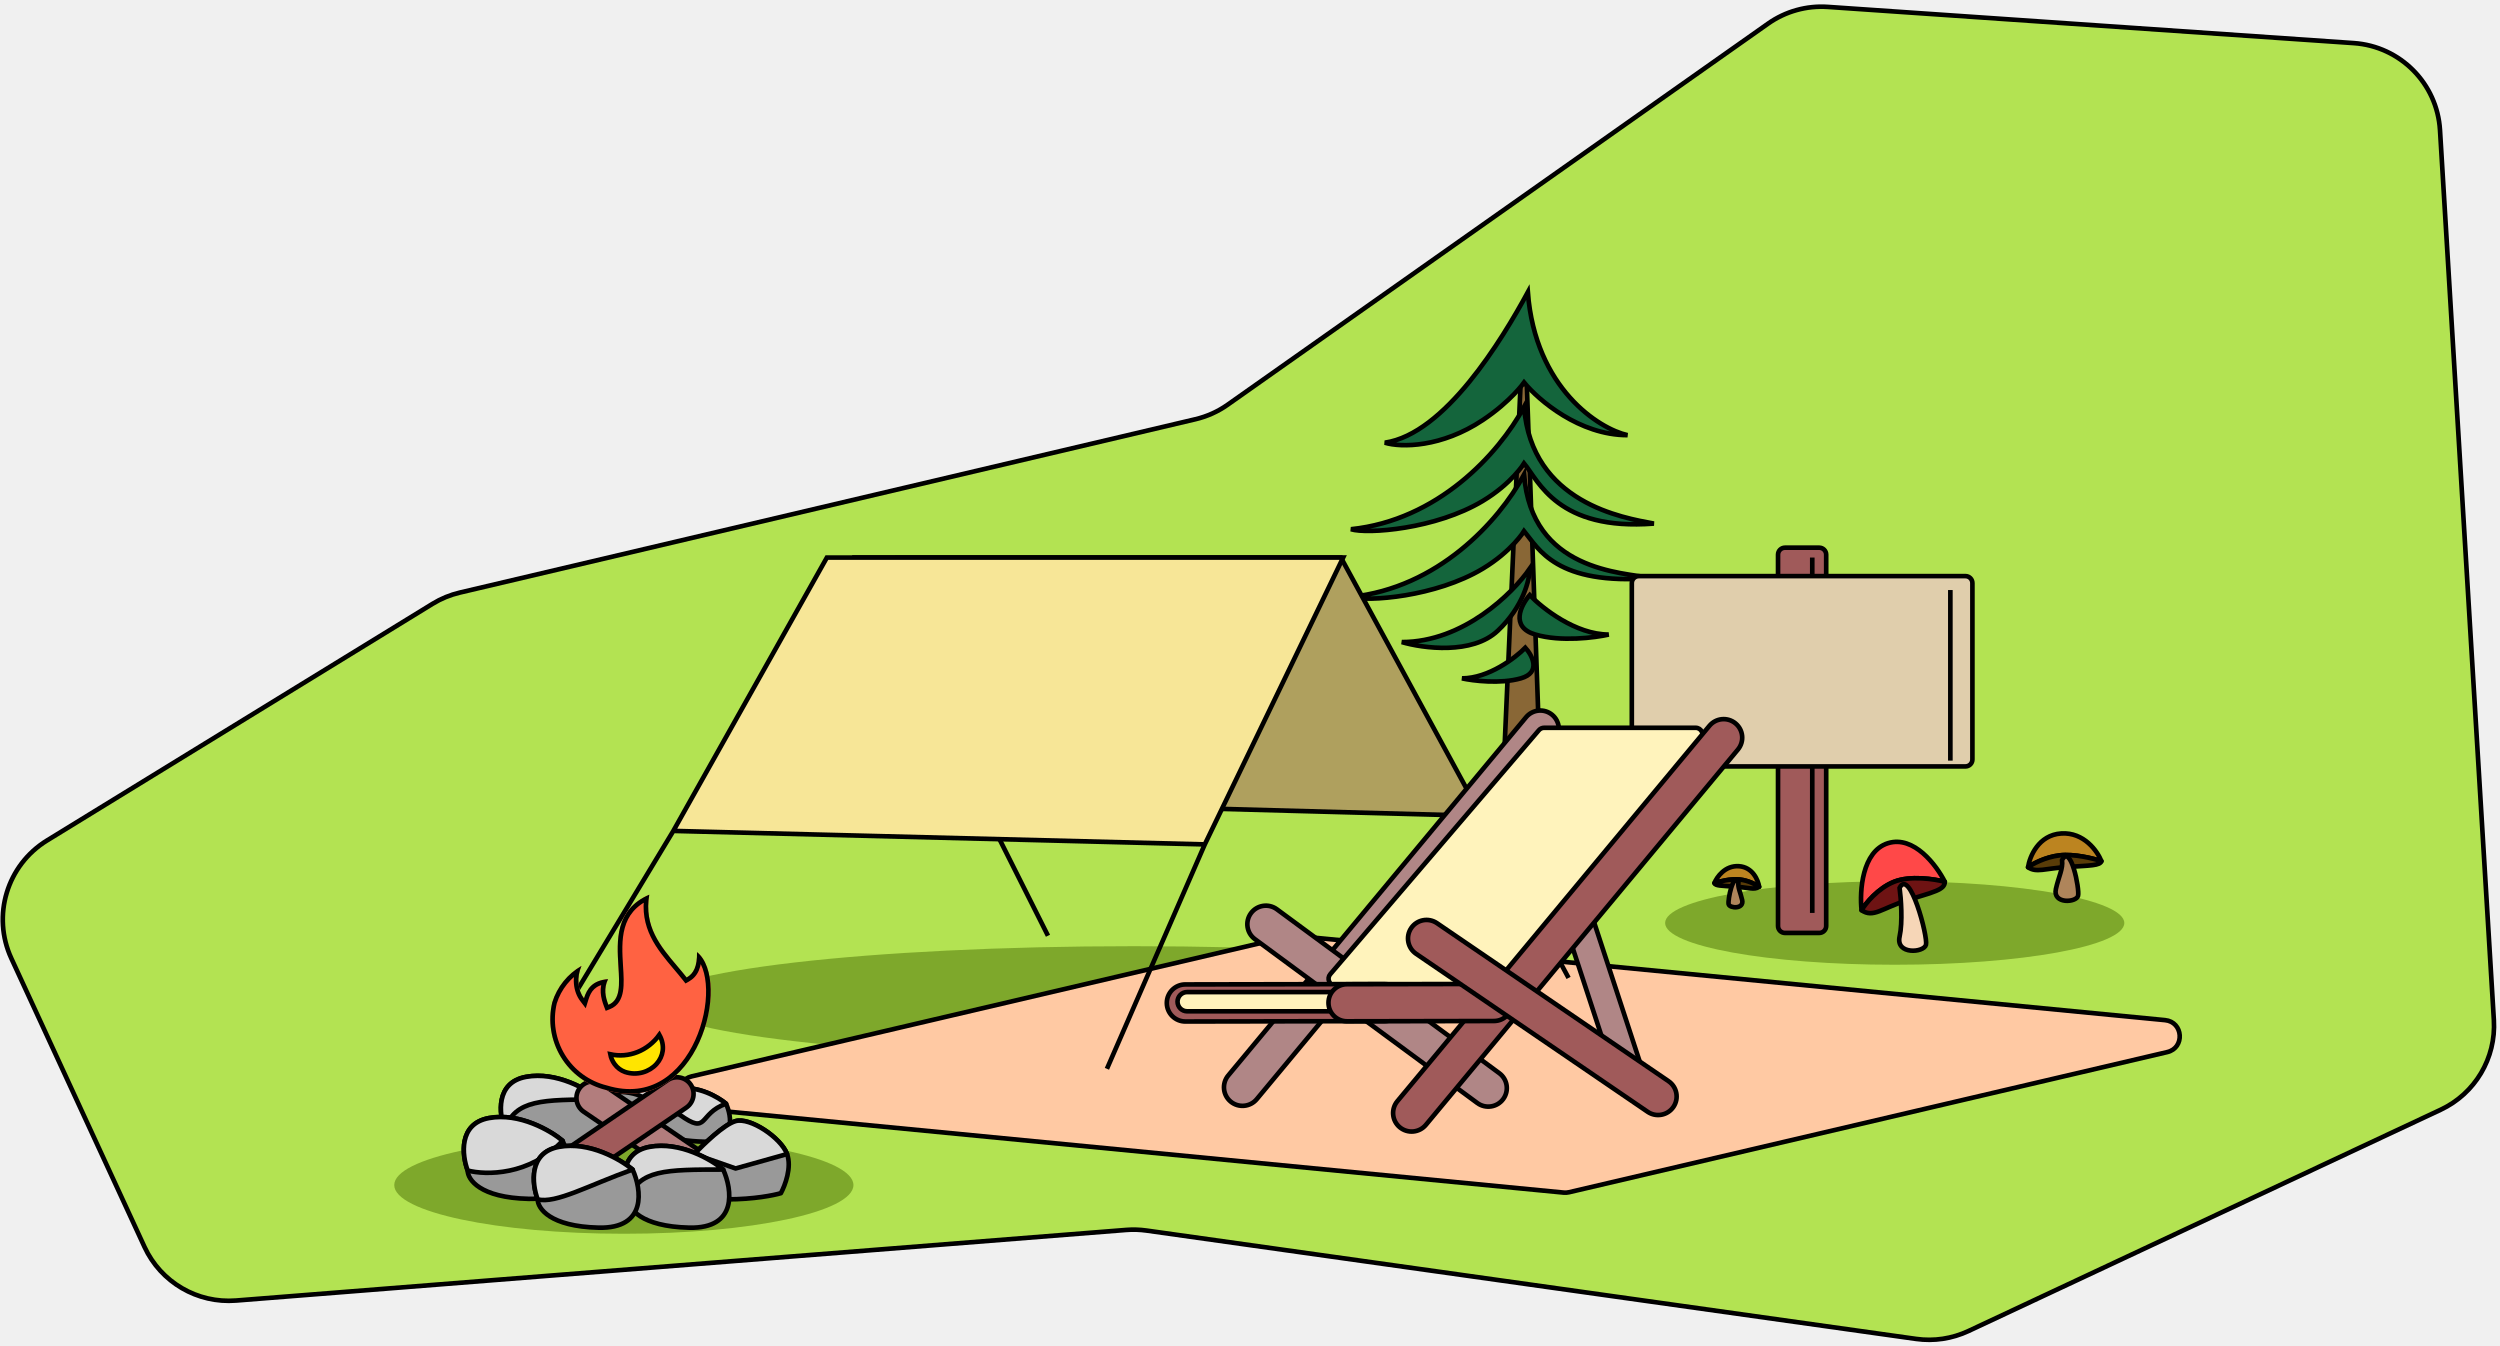
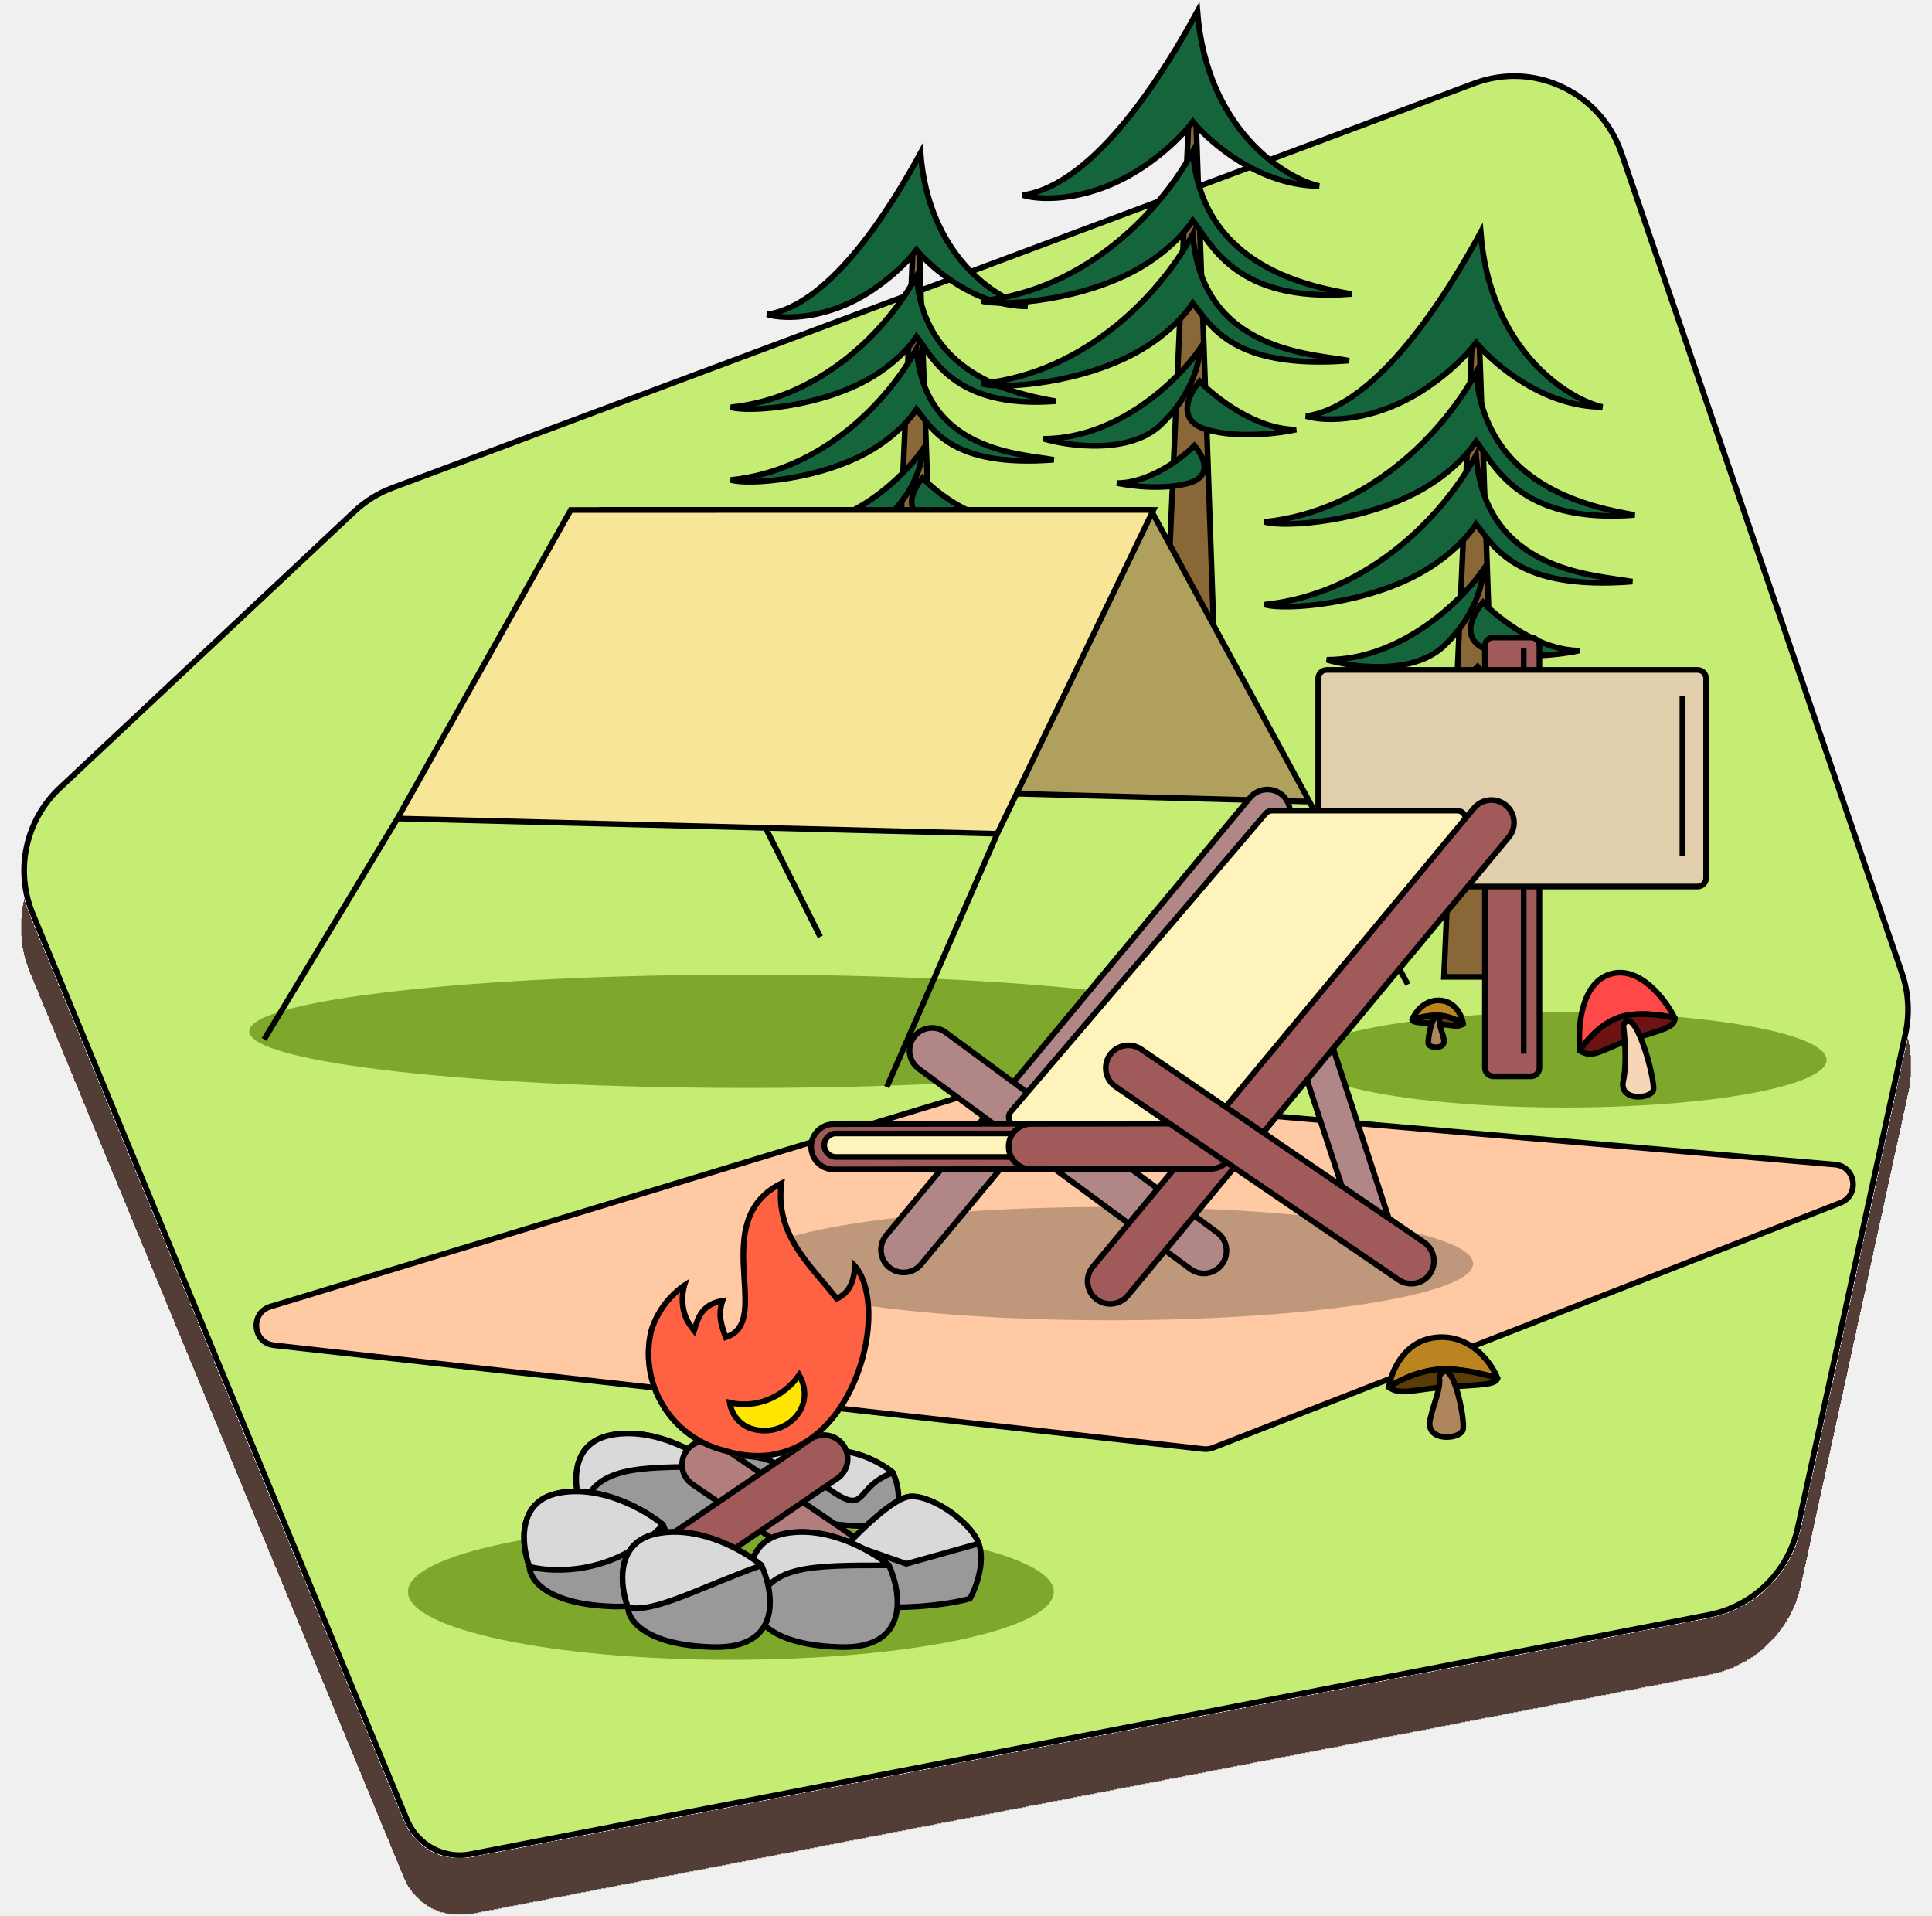
- <svg xmlns="http://www.w3.org/2000/svg" width="539" height="290" viewBox="0 0 539 290" fill="none">
-   <path d="M10.141 181.205L93.257 130.184C95.074 129.068 97.058 128.251 99.133 127.762L257.728 90.389C260.22 89.802 262.575 88.742 264.667 87.267L381.191 5.096C384.949 2.447 389.504 1.172 394.091 1.488L507.472 9.293C517.498 9.984 525.454 18.006 526.062 28.038L537.679 219.944C538.175 228.127 533.626 235.784 526.203 239.263L424.386 286.976C420.871 288.623 416.954 289.212 413.11 288.671L247.178 265.307C245.73 265.103 244.265 265.058 242.808 265.174L50.898 280.397C42.547 281.06 34.668 276.448 31.157 268.841L2.445 206.631C-1.801 197.43 1.505 186.507 10.141 181.205Z" fill="#B3E352" stroke="black" stroke-linecap="round" />
-   <ellipse cx="134.5" cy="255.5" rx="49.5" ry="10.5" fill="#7EA82B" />
-   <ellipse cx="408.5" cy="199" rx="49.5" ry="9" fill="#7EA82B" />
-   <ellipse cx="244.5" cy="216" rx="103.5" ry="12" fill="#7EA82B" />
-   <path d="M328.59 65.839L322.912 194.398H333.051L328.59 65.839Z" fill="#896736" stroke="black" />
-   <path d="M319.668 90.577C310.813 96.481 302.094 96.525 298.579 95.444C311.531 93.549 323.833 73.258 329.401 63C331 83.764 344.793 92.47 350.895 93.822C340.513 93.822 331.699 86.252 328.59 82.466C328.59 82.466 325.751 86.522 319.668 90.577Z" fill="#14653C" stroke="black" />
-   <path d="M319.668 108.016C309.529 114.1 294.794 115.181 291.279 114.1C309.935 112.157 323.022 97.997 328.59 87.739C330.189 108.503 350.084 111.666 356.573 112.883C335.89 114.505 331.699 103.69 328.59 99.905C328.59 99.905 325.937 104.255 319.668 108.016Z" fill="#14653C" stroke="black" />
-   <path d="M319.668 122.616C309.529 128.699 294.794 129.781 291.279 128.699C309.935 126.757 323.022 112.597 328.59 102.338C330.189 123.103 349.679 123.427 356.167 124.644C335.484 126.266 331.699 118.29 328.59 114.505C328.59 114.505 325.937 118.854 319.668 122.616Z" fill="#14653C" stroke="black" />
-   <path d="M302.229 138.433C315.531 138.433 326.157 127.888 329.807 122.616C329.807 124.914 328.428 130.808 322.912 135.999C317.397 141.19 306.825 139.785 302.229 138.433Z" fill="#14653C" stroke="black" />
-   <path d="M346.84 136.81C339.702 136.81 332.51 131.132 329.806 128.293C327.914 130.456 325.508 135.187 331.023 136.81C336.539 138.432 343.866 137.485 346.84 136.81Z" fill="#14653C" stroke="black" />
-   <path d="M315.207 146.254C320.93 146.254 326.696 141.851 328.864 139.649C330.382 141.326 332.311 144.996 327.889 146.254C323.466 147.512 317.591 146.778 315.207 146.254Z" fill="#14653C" stroke="black" />
-   <path d="M278.11 201.844C278.482 201.757 278.866 201.731 279.246 201.768L466.788 219.942C470.73 220.324 471.105 225.93 467.249 226.833L338.274 257.05C337.902 257.138 337.518 257.163 337.138 257.126L149.596 238.952C145.654 238.57 145.279 232.964 149.135 232.061L278.11 201.844Z" fill="#FFC9A3" stroke="black" />
-   <path d="M289.102 120.207H184.503L211.511 173.004L319.385 175.914L289.102 120.207Z" fill="#AFA05E" />
-   <path d="M319.385 175.914L289.102 120.207H184.503L211.511 173.004M319.385 175.914L211.511 173.004M319.385 175.914L338.184 210.839M211.511 173.004L225.944 201.744" stroke="black" />
-   <path d="M289.584 120.207L178.275 120.209L145.169 179.145L259.752 182.053L289.584 120.207Z" fill="#F7E697" />
-   <path d="M259.752 182.053L289.584 120.207L178.275 120.209L145.169 179.145M259.752 182.053L145.169 179.145M259.752 182.053L238.652 230.438M145.169 179.145L119.703 221.346" stroke="black" />
-   <rect x="383.343" y="118.079" width="10.384" height="83.065" rx="1.5" fill="#A05A5A" stroke="black" />
-   <path d="M390.724 120.206V196.827" stroke="black" />
-   <rect x="351.819" y="124.209" width="73.432" height="41.032" rx="1.5" fill="#E0CEAC" stroke="black" />
-   <path d="M420.497 127.212V163.99" stroke="black" />
-   <rect x="331.575" y="151.559" width="7.992" height="108.437" rx="3.996" transform="rotate(39.7375 331.575 151.559)" fill="#B08686" stroke="black" />
-   <rect x="267.336" y="200.104" width="7.992" height="67.556" rx="3.996" transform="rotate(-53.6135 267.336 200.104)" fill="#B08686" stroke="black" />
-   <path d="M331.778 157.435C332.063 157.102 332.48 156.91 332.918 156.91H365.571C366.817 156.91 367.52 158.341 366.758 159.327L323.633 215.103C323.319 215.508 322.819 215.726 322.309 215.679L287.803 212.508C286.591 212.397 286.009 210.965 286.8 210.04L331.778 157.435Z" fill="#FFF3BC" stroke="black" stroke-linejoin="round" />
-   <rect x="336.996" y="198.046" width="6.108" height="37.211" rx="3.054" transform="rotate(-18.1347 336.996 198.046)" fill="#B08686" stroke="black" />
-   <rect x="371.107" y="153.413" width="7.992" height="113.233" rx="3.996" transform="rotate(39.7375 371.107 153.413)" fill="#A05A5A" stroke="black" />
-   <rect x="251.57" y="220.244" width="7.992" height="50.976" rx="3.996" transform="rotate(-90.1098 251.57 220.244)" fill="#A05A5A" stroke="black" />
-   <rect x="253.877" y="218.038" width="4.15" height="37.255" rx="2.075" transform="rotate(-90 253.877 218.038)" fill="#FFF3BC" stroke="black" stroke-linejoin="round" />
-   <rect x="286.427" y="220.2" width="7.992" height="39.661" rx="3.996" transform="rotate(-90.1098 286.427 220.2)" fill="#A05A5A" stroke="black" />
-   <rect x="302.006" y="203.382" width="7.992" height="68.437" rx="3.996" transform="rotate(-55.6891 302.006 203.382)" fill="#A05A5A" stroke="black" />
-   <path d="M137.797 232.096C142.083 232.89 141.567 237.321 140.774 239.438C140.774 240.694 139.067 243.247 132.241 243.406C125.416 243.565 126.223 238.049 127.479 235.271C129.133 233.882 133.511 231.303 137.797 232.096Z" fill="#999999" stroke="black" stroke-linecap="round" stroke-linejoin="round" />
-   <path d="M137.797 232.096C142.083 232.89 141.567 237.321 140.774 239.438C139.294 235.271 135.547 235.271 127.479 235.271C129.133 233.882 133.511 231.303 137.797 232.096Z" fill="#D9D9D9" stroke="black" stroke-linecap="round" stroke-linejoin="round" />
-   <path d="M146.15 234.762C141.835 235.561 136.93 240.471 137.729 242.602C137.729 243.867 144.871 245.99 151.744 246.15C158.617 246.309 157.804 240.755 156.539 237.958C154.874 236.56 150.465 233.963 146.15 234.762Z" fill="#999999" stroke="black" stroke-linecap="round" stroke-linejoin="round" />
-   <path d="M146.15 234.762C141.835 235.561 142.18 238.163 146.606 240.383C152.833 244.821 150.447 240.126 156.539 237.958C154.874 236.56 150.465 233.963 146.15 234.762Z" fill="#D9D9D9" stroke="black" stroke-linecap="round" stroke-linejoin="round" />
-   <path d="M113.402 232.177C106.802 233.399 107.596 240.223 108.818 243.482C108.818 245.417 111.446 249.349 121.957 249.593C132.468 249.837 131.226 241.343 129.29 237.065C126.744 234.927 120.002 230.954 113.402 232.177Z" fill="#999999" stroke="black" stroke-linecap="round" stroke-linejoin="round" />
-   <path d="M113.402 232.177C106.802 233.399 107.596 240.223 108.818 243.482C111.097 237.065 116.867 237.065 129.29 237.065C126.744 234.927 120.002 230.954 113.402 232.177Z" fill="#D9D9D9" stroke="black" stroke-linecap="round" stroke-linejoin="round" />
-   <path d="M105.412 241.056C98.812 242.278 99.606 249.102 100.829 252.362C100.829 254.297 103.456 258.228 113.968 258.472C124.479 258.717 123.236 250.223 121.301 245.945C118.755 243.806 112.012 239.834 105.412 241.056Z" fill="#999999" stroke="black" stroke-linecap="round" stroke-linejoin="round" />
-   <path d="M105.412 241.056C98.812 242.278 99.606 249.102 100.829 252.362C104.699 253.38 114.212 253.523 121.301 245.945C118.755 243.806 112.012 239.834 105.412 241.056Z" fill="#D9D9D9" stroke="black" stroke-linecap="round" stroke-linejoin="round" />
-   <rect x="122.888" y="237.669" width="7.159" height="33.363" rx="3.579" transform="rotate(-55.6891 122.888 237.669)" fill="#B27D7D" stroke="black" />
-   <rect x="-0.695" y="-0.131" width="7.159" height="33.363" rx="3.579" transform="matrix(-0.563683 -0.825991 -0.825991 0.563683 150.43 236.281)" fill="#A05A5A" stroke="black" />
-   <path d="M158.591 241.714C156.105 242.425 151.637 246.745 149.713 248.816C148.425 250.148 149.713 258.581 156.815 258.581C162.497 258.581 166.876 257.693 168.356 257.249C169.244 255.622 170.753 251.657 169.688 248.816C168.356 245.265 161.698 240.827 158.591 241.714Z" fill="#999999" stroke="black" stroke-linecap="round" stroke-linejoin="round" />
-   <path d="M158.591 241.714C156.105 242.425 151.637 246.745 149.714 248.816L158.591 251.923L169.688 248.816C168.356 245.265 161.698 240.827 158.591 241.714Z" fill="#D9D9D9" stroke="black" stroke-linecap="round" stroke-linejoin="round" />
-   <path d="M140.034 247.27C133.434 248.492 134.228 255.317 135.451 258.576C135.451 260.511 138.078 264.442 148.59 264.687C159.101 264.931 157.858 256.437 155.923 252.159C153.377 250.02 146.634 246.048 140.034 247.27Z" fill="#999999" stroke="black" stroke-linecap="round" stroke-linejoin="round" />
-   <path d="M140.034 247.27C133.434 248.492 134.228 255.317 135.451 258.576C137.729 252.159 143.499 252.159 155.923 252.159C153.377 250.02 146.634 246.048 140.034 247.27Z" fill="#D9D9D9" stroke="black" stroke-linecap="round" stroke-linejoin="round" />
-   <path d="M120.504 247.27C113.904 248.492 114.698 255.317 115.92 258.576C115.92 260.511 118.548 264.442 129.059 264.687C139.57 264.931 138.328 256.437 136.393 252.159C133.846 250.02 127.104 246.048 120.504 247.27Z" fill="#999999" stroke="black" stroke-linecap="round" stroke-linejoin="round" />
-   <path d="M120.504 247.27C113.904 248.492 114.698 255.317 115.92 258.576C119.791 259.594 127.076 255.475 136.393 252.159C133.846 250.02 127.104 246.048 120.504 247.27Z" fill="#D9D9D9" stroke="black" stroke-linecap="round" stroke-linejoin="round" />
-   <mask id="path-46-inside-1_22383_10470" fill="white">
-     <path fill-rule="evenodd" clip-rule="evenodd" d="M148.045 210.746C149.556 209.89 150.337 208.355 150.277 205.27C157.906 211.299 150.585 241.081 130.584 234.987C126.557 233.991 123.087 231.444 120.931 227.9C118.776 224.357 118.108 220.104 119.076 216.071C120.108 212.762 122.357 209.968 125.369 208.253C124.28 210.759 124.584 213.514 125.904 215.24C126.531 213.219 127.689 211.359 131.097 211.107C130.118 213.117 130.506 214.909 131.163 216.637C133.782 215.602 133.576 212.293 133.333 208.381C132.988 202.842 132.569 196.096 139.986 192.889C138.804 199.756 142.403 204.014 146.002 208.271C146.694 209.09 147.387 209.909 148.045 210.746Z" />
+ <svg xmlns="http://www.w3.org/2000/svg" width="341" height="338" viewBox="0 0 341 338" fill="none">
+   <g filter="url(#filter0_d_31513_10295)">
+     <path d="M10.573 139.047L62.575 90.245C64.506 88.433 66.777 87.022 69.258 86.095L260.233 14.703C270.785 10.758 282.512 16.303 286.159 26.961L335.693 171.719C336.875 175.174 337.089 178.886 336.311 182.454L317.307 269.623C315.604 277.436 309.411 283.483 301.56 285L83.065 327.215C80.46 327.718 77.763 327.175 75.555 325.704C73.889 324.593 72.592 323.012 71.827 321.162L5.774 161.267C2.6 153.583 4.51 144.737 10.573 139.047Z" fill="#C5ED74" />
+     <path d="M10.573 139.047L62.575 90.245C64.506 88.433 66.777 87.022 69.258 86.095L260.233 14.703C270.785 10.758 282.512 16.303 286.159 26.961L335.693 171.719C336.875 175.174 337.089 178.886 336.311 182.454L317.307 269.623C315.604 277.436 309.411 283.483 301.56 285L83.065 327.215C80.46 327.718 77.763 327.175 75.555 325.704C73.889 324.593 72.592 323.012 71.827 321.162L5.774 161.267C2.6 153.583 4.51 144.737 10.573 139.047Z" stroke="black" stroke-linecap="round" />
+   </g>
+   <ellipse cx="129" cy="280.926" rx="57" ry="12" fill="#7EA82B" />
+   <ellipse cx="132" cy="182" rx="88" ry="10" fill="#7EA82B" />
+   <path d="M161.767 29.494L156.781 142.399H165.685L161.767 29.494Z" fill="#896736" stroke="black" />
+   <path d="M153.932 51.219C146.155 56.404 138.498 56.443 135.411 55.493C146.786 53.829 157.59 36.009 162.48 27C163.884 45.236 175.997 52.882 181.357 54.069C172.239 54.069 164.498 47.42 161.767 44.096C161.767 44.096 159.274 47.658 153.932 51.219Z" fill="#14653C" stroke="black" />
+   <path d="M153.932 66.534C145.028 71.877 132.087 72.827 129 71.877C145.384 70.171 156.878 57.735 161.767 48.726C163.172 66.962 180.644 69.74 186.343 70.808C168.178 72.233 164.498 62.735 161.767 59.411C161.767 59.411 159.438 63.231 153.932 66.534Z" fill="#14653C" stroke="black" />
+   <path d="M153.932 79.358C145.028 84.7 132.087 85.65 129 84.7C145.384 82.994 156.878 70.558 161.767 61.549C163.172 79.785 180.288 80.07 185.987 81.138C167.822 82.563 164.498 75.559 161.767 72.234C161.767 72.234 159.438 76.054 153.932 79.358Z" fill="#14653C" stroke="black" />
+   <path d="M138.617 93.249C150.299 93.249 159.631 83.988 162.836 79.358C162.836 81.376 161.625 86.552 156.781 91.111C151.937 95.67 142.653 94.436 138.617 93.249Z" fill="#14653C" stroke="black" />
+   <path d="M177.795 91.822C171.526 91.822 165.21 86.835 162.836 84.342C161.173 86.242 159.06 90.397 163.904 91.822C168.748 93.246 175.183 92.415 177.795 91.822Z" fill="#14653C" stroke="black" />
+   <path d="M150.013 100.116C155.04 100.116 160.104 96.249 162.008 94.315C163.34 95.788 165.035 99.011 161.151 100.116C157.267 101.221 152.108 100.576 150.013 100.116Z" fill="#14653C" stroke="black" />
+   <path d="M210.531 4.839L204.854 133.398H214.992L210.531 4.839Z" fill="#896736" stroke="black" />
+   <path d="M201.609 29.577C192.754 35.481 184.035 35.526 180.521 34.444C193.473 32.549 205.775 12.258 211.342 2C212.942 22.764 226.734 31.47 232.837 32.822C222.455 32.822 213.641 25.252 210.531 21.466C210.531 21.466 207.693 25.522 201.609 29.577Z" fill="#14653C" stroke="black" />
+   <path d="M201.609 47.016C191.47 53.099 176.735 54.181 173.221 53.099C191.876 51.157 204.963 36.997 210.531 26.739C212.131 47.503 232.026 50.666 238.514 51.883C217.831 53.505 213.641 42.69 210.531 38.905C210.531 38.905 207.879 43.255 201.609 47.016Z" fill="#14653C" stroke="black" />
+   <path d="M201.609 61.616C191.47 67.699 176.735 68.781 173.221 67.699C191.876 65.757 204.963 51.597 210.531 41.338C212.131 62.103 231.62 62.427 238.109 63.644C217.426 65.266 213.641 57.29 210.531 53.505C210.531 53.505 207.879 57.854 201.609 61.616Z" fill="#14653C" stroke="black" />
+   <path d="M184.171 77.433C197.473 77.433 208.098 66.888 211.748 61.616C211.748 63.914 210.369 69.808 204.854 74.999C199.338 80.19 188.767 78.784 184.171 77.433Z" fill="#14653C" stroke="black" />
+   <path d="M228.781 75.809C221.643 75.809 214.452 70.132 211.748 67.293C209.855 69.456 207.449 74.187 212.965 75.809C218.48 77.432 225.807 76.485 228.781 75.809Z" fill="#14653C" stroke="black" />
+   <path d="M197.148 85.254C202.871 85.254 208.638 80.851 210.805 78.649C212.323 80.326 214.252 83.996 209.83 85.254C205.408 86.512 199.533 85.778 197.148 85.254Z" fill="#14653C" stroke="black" />
+   <path d="M260.531 43.839L254.854 172.398H264.992L260.531 43.839Z" fill="#896736" stroke="black" />
+   <path d="M251.609 68.577C242.754 74.481 234.035 74.525 230.521 73.444C243.473 71.549 255.775 51.258 261.342 41C262.942 61.764 276.734 70.47 282.837 71.822C272.455 71.822 263.641 64.252 260.531 60.466C260.531 60.466 257.693 64.522 251.609 68.577Z" fill="#14653C" stroke="black" />
+   <path d="M251.609 86.016C241.47 92.1 226.735 93.181 223.221 92.1C241.876 90.157 254.963 75.997 260.531 65.739C262.131 86.503 282.026 89.666 288.514 90.883C267.831 92.505 263.641 81.69 260.531 77.905C260.531 77.905 257.879 82.255 251.609 86.016Z" fill="#14653C" stroke="black" />
+   <path d="M251.609 100.616C241.47 106.699 226.735 107.781 223.221 106.699C241.876 104.757 254.963 90.597 260.531 80.338C262.131 101.103 281.62 101.427 288.109 102.644C267.426 104.266 263.641 96.29 260.531 92.505C260.531 92.505 257.879 96.854 251.609 100.616Z" fill="#14653C" stroke="black" />
+   <path d="M234.171 116.433C247.473 116.433 258.098 105.888 261.748 100.616C261.748 102.914 260.369 108.808 254.854 113.999C249.338 119.19 238.767 117.785 234.171 116.433Z" fill="#14653C" stroke="black" />
+   <path d="M278.781 114.81C271.643 114.81 264.452 109.132 261.748 106.293C259.855 108.456 257.449 113.187 262.965 114.81C268.48 116.432 275.807 115.485 278.781 114.81Z" fill="#14653C" stroke="black" />
+   <path d="M247.148 124.254C252.871 124.254 258.638 119.851 260.805 117.649C262.323 119.326 264.252 122.996 259.83 124.254C255.408 125.512 249.533 124.778 247.148 124.254Z" fill="#14653C" stroke="black" />
+   <path d="M203.134 90H106.492L131.445 138.78L231.112 141.469L203.134 90Z" fill="#AFA05E" />
+   <path d="M231.112 141.469L203.134 90H106.492L131.445 138.78M231.112 141.469L131.445 138.78M231.112 141.469L248.481 173.737M131.445 138.78L144.78 165.334" stroke="black" />
+   <path d="M203.578 90L100.737 90.002L70.15 144.454L176.016 147.141L203.578 90Z" fill="#F7E697" />
+   <path d="M176.016 147.141L203.578 90L100.737 90.002L70.15 144.454M176.016 147.141L70.15 144.454M176.016 147.141L156.521 191.845M70.15 144.454L46.622 183.445" stroke="black" />
+   <ellipse cx="276.195" cy="187.052" rx="46.195" ry="8.399" fill="#7EA82B" />
+   <rect x="262.085" y="112.5" width="9.624" height="77.452" rx="1.5" fill="#A05A5A" stroke="black" />
+   <path d="M268.939 114.45V185.955" stroke="black" />
+   <rect x="232.664" y="118.226" width="68.463" height="38.226" rx="1.5" fill="#E0CEAC" stroke="black" />
+   <path d="M296.945 122.773V151.073" stroke="black" />
+   <path d="M284.168 171.93C278.938 173.564 278.448 181.6 278.856 185.414C279.674 184.052 282.125 181.001 285.394 179.693C288.663 178.386 293.566 179.148 295.609 179.693C293.975 176.424 289.398 170.295 284.168 171.93Z" fill="#FF4848" stroke="black" stroke-linejoin="round" />
+   <path d="M288.142 183.369C282.912 185.004 281.196 187.047 278.856 185.413C279.673 184.051 282.125 181 285.394 179.693C288.663 178.385 293.566 179.148 295.609 179.693C295.609 181.327 293.372 181.735 288.142 183.369Z" fill="#6E1313" stroke="black" stroke-linejoin="round" />
+   <path d="M286.508 190.722C287.162 187.78 286.781 182.959 286.508 180.916C288.551 176.83 292.229 190.722 291.82 192.357C291.411 193.991 285.691 194.4 286.508 190.722Z" fill="#F6D6B7" stroke="black" />
+   <path d="M254.176 176.557C256.97 176.739 258.058 179.395 258.252 180.7C257.699 180.301 256.15 179.451 254.373 179.242C252.597 179.032 250.217 179.63 249.249 179.955C249.726 178.747 251.381 176.375 254.176 176.557Z" fill="#BC8420" stroke="black" stroke-linejoin="round" />
+   <path d="M253.38 180.667C256.175 180.849 257.25 181.413 258.252 180.702C257.7 180.303 256.151 179.453 254.374 179.244C252.597 179.034 250.217 179.632 249.249 179.957C249.42 180.504 250.585 180.485 253.38 180.667Z" fill="#593C08" stroke="black" stroke-linejoin="round" />
+   <path d="M254.835 183.374C254.5 181.866 253.939 180.88 254.078 179.833C253.031 177.739 251.903 183.374 252.113 184.211C252.322 185.049 255.254 185.258 254.835 183.374Z" fill="#AF855B" stroke="black" />
+   <path d="M172.407 192.703C172.834 192.573 173.281 192.526 173.726 192.564L323.871 205.523C327.561 205.842 328.293 210.924 324.843 212.271L214.088 255.508C213.56 255.714 212.99 255.789 212.427 255.726L48.361 237.412C44.581 236.99 44.093 231.691 47.732 230.585L172.407 192.703L172.262 192.224L172.407 192.703Z" fill="#FFC9A3" stroke="black" />
+   <ellipse cx="196" cy="223" rx="64" ry="10" fill="black" fill-opacity="0.25" />
+   <rect x="223.181" y="137.704" width="7.992" height="108.437" rx="3.996" transform="rotate(39.7375 223.181 137.704)" fill="#B08686" stroke="black" />
+   <rect x="158.941" y="186.249" width="7.992" height="67.556" rx="3.996" transform="rotate(-53.6135 158.941 186.249)" fill="#B08686" stroke="black" />
+   <path d="M223.384 143.58C223.669 143.247 224.085 143.055 224.524 143.055H257.177C258.423 143.055 259.126 144.486 258.363 145.472L215.238 201.248C214.924 201.653 214.425 201.871 213.914 201.824L179.408 198.653C178.196 198.542 177.614 197.11 178.405 196.185L223.384 143.58Z" fill="#FFF3BC" stroke="black" stroke-linejoin="round" />
+   <rect x="228.601" y="184.191" width="6.108" height="37.211" rx="3.054" transform="rotate(-18.1347 228.601 184.191)" fill="#B08686" stroke="black" />
+   <rect x="262.712" y="139.558" width="7.992" height="113.233" rx="3.996" transform="rotate(39.7375 262.712 139.558)" fill="#A05A5A" stroke="black" />
+   <rect x="143.175" y="206.389" width="7.992" height="50.976" rx="3.996" transform="rotate(-90.1098 143.175 206.389)" fill="#A05A5A" stroke="black" />
+   <rect x="145.483" y="204.183" width="4.15" height="37.255" rx="2.075" transform="rotate(-90 145.483 204.183)" fill="#FFF3BC" stroke="black" stroke-linejoin="round" />
+   <rect x="178.032" y="206.345" width="7.992" height="39.661" rx="3.996" transform="rotate(-90.1098 178.032 206.345)" fill="#A05A5A" stroke="black" />
+   <rect x="193.612" y="189.527" width="7.992" height="68.437" rx="3.996" transform="rotate(-55.6891 193.612 189.527)" fill="#A05A5A" stroke="black" />
+   <path d="M136.025 253.148C140.96 254.062 140.366 259.164 139.452 261.602C139.452 263.049 137.487 265.988 129.627 266.171C121.767 266.354 122.696 260.002 124.143 256.803C126.047 255.204 131.089 252.234 136.025 253.148Z" fill="#999999" stroke="black" stroke-linecap="round" stroke-linejoin="round" />
+   <path d="M136.025 253.148C140.96 254.062 140.366 259.164 139.452 261.602C137.748 256.803 133.433 256.803 124.143 256.803C126.047 255.204 131.089 252.234 136.025 253.148Z" fill="#D9D9D9" stroke="black" stroke-linecap="round" stroke-linejoin="round" />
+   <path d="M145.643 256.218C140.674 257.138 135.025 262.792 135.946 265.246C135.946 266.703 144.17 269.147 152.084 269.331C159.998 269.515 159.063 263.12 157.606 259.899C155.689 258.288 150.612 255.298 145.643 256.218Z" fill="#999999" stroke="black" stroke-linecap="round" stroke-linejoin="round" />
+   <path d="M145.642 256.218C140.673 257.138 141.071 260.135 146.168 262.69C153.338 267.801 150.591 262.395 157.605 259.899C155.688 258.288 150.612 255.298 145.642 256.218Z" fill="#D9D9D9" stroke="black" stroke-linecap="round" stroke-linejoin="round" />
+   <path d="M107.932 253.24C100.332 254.647 101.247 262.505 102.655 266.259C102.655 268.487 105.68 273.014 117.784 273.295C129.888 273.577 128.457 263.796 126.229 258.87C123.297 256.407 115.532 251.833 107.932 253.24Z" fill="#999999" stroke="black" stroke-linecap="round" stroke-linejoin="round" />
+   <path d="M107.932 253.24C100.332 254.647 101.247 262.505 102.655 266.259C105.278 258.87 111.923 258.87 126.229 258.87C123.297 256.407 115.532 251.833 107.932 253.24Z" fill="#D9D9D9" stroke="black" stroke-linecap="round" stroke-linejoin="round" />
+   <path d="M98.732 263.466C91.132 264.873 92.047 272.731 93.454 276.484C93.454 278.713 96.48 283.24 108.584 283.521C120.688 283.803 119.257 274.021 117.028 269.095C114.096 266.632 106.332 262.058 98.732 263.466Z" fill="#999999" stroke="black" stroke-linecap="round" stroke-linejoin="round" />
+   <path d="M98.732 263.466C91.132 264.873 92.047 272.731 93.454 276.484C97.911 277.657 108.865 277.822 117.028 269.095C114.096 266.632 106.332 262.058 98.732 263.466Z" fill="#D9D9D9" stroke="black" stroke-linecap="round" stroke-linejoin="round" />
+   <rect x="118.751" y="259.584" width="8.395" height="38.569" rx="4.197" transform="rotate(-55.6891 118.751 259.584)" fill="#B27D7D" stroke="black" />
+   <rect x="-0.695" y="-0.131" width="8.395" height="38.569" rx="4.197" transform="matrix(-0.563683 -0.825991 -0.825991 0.563683 150.752 258.062)" fill="#A05A5A" stroke="black" />
+   <path d="M159.969 264.225C157.106 265.043 151.961 270.018 149.746 272.403C148.262 273.937 149.746 283.647 157.924 283.647C164.467 283.647 169.51 282.625 171.213 282.114C172.236 280.24 173.973 275.674 172.747 272.403C171.213 268.314 163.547 263.203 159.969 264.225Z" fill="#999999" stroke="black" stroke-linecap="round" stroke-linejoin="round" />
+   <path d="M159.969 264.225C157.107 265.043 151.962 270.018 149.747 272.403L159.969 275.981L172.747 272.403C171.214 268.314 163.547 263.203 159.969 264.225Z" fill="#D9D9D9" stroke="black" stroke-linecap="round" stroke-linejoin="round" />
+   <path d="M138.601 270.623C131.001 272.03 131.915 279.888 133.323 283.641C133.323 285.869 136.349 290.396 148.452 290.678C160.556 290.959 159.125 281.178 156.897 276.252C153.965 273.789 146.201 269.215 138.601 270.623Z" fill="#999999" stroke="black" stroke-linecap="round" stroke-linejoin="round" />
+   <path d="M138.601 270.623C131.001 272.03 131.915 279.888 133.323 283.641C135.946 276.252 142.591 276.252 156.897 276.252C153.965 273.789 146.201 269.215 138.601 270.623Z" fill="#D9D9D9" stroke="black" stroke-linecap="round" stroke-linejoin="round" />
+   <path d="M116.111 270.623C108.511 272.03 109.426 279.888 110.833 283.641C110.833 285.869 113.859 290.396 125.963 290.678C138.066 290.959 136.636 281.178 134.407 276.252C131.475 273.789 123.711 269.215 116.111 270.623Z" fill="#999999" stroke="black" stroke-linecap="round" stroke-linejoin="round" />
+   <path d="M116.111 270.623C108.511 272.03 109.426 279.888 110.833 283.641C115.29 284.814 123.679 280.07 134.407 276.252C131.475 273.789 123.711 269.215 116.111 270.623Z" fill="#D9D9D9" stroke="black" stroke-linecap="round" stroke-linejoin="round" />
+   <mask id="path-67-inside-1_31513_10295" fill="white">
+     <path fill-rule="evenodd" clip-rule="evenodd" d="M147.825 228.563C149.565 227.577 150.464 225.81 150.395 222.257C159.18 229.199 150.749 263.495 127.718 256.476C123.081 255.33 119.086 252.397 116.603 248.316C114.121 244.236 113.352 239.339 114.466 234.694C115.655 230.885 118.245 227.667 121.713 225.692C120.459 228.578 120.809 231.751 122.33 233.738C123.051 231.411 124.385 229.27 128.309 228.979C127.182 231.294 127.629 233.358 128.385 235.347C131.401 234.155 131.164 230.344 130.884 225.839C130.487 219.462 130.004 211.694 138.544 208C137.184 215.908 141.328 220.81 145.473 225.713C146.27 226.656 147.067 227.599 147.825 228.563Z" />
  </mask>
-   <path fill-rule="evenodd" clip-rule="evenodd" d="M148.045 210.746C149.556 209.89 150.337 208.355 150.277 205.27C157.906 211.299 150.585 241.081 130.584 234.987C126.557 233.991 123.087 231.444 120.931 227.9C118.776 224.357 118.108 220.104 119.076 216.071C120.108 212.762 122.357 209.968 125.369 208.253C124.28 210.759 124.584 213.514 125.904 215.24C126.531 213.219 127.689 211.359 131.097 211.107C130.118 213.117 130.506 214.909 131.163 216.637C133.782 215.602 133.576 212.293 133.333 208.381C132.988 202.842 132.569 196.096 139.986 192.889C138.804 199.756 142.403 204.014 146.002 208.271C146.694 209.09 147.387 209.909 148.045 210.746Z" fill="#FF6242" />
-   <path d="M150.277 205.27L150.897 204.485L149.236 203.173L149.277 205.289L150.277 205.27ZM148.045 210.746L147.259 211.364L147.79 212.04L148.538 211.616L148.045 210.746ZM130.584 234.987L130.875 234.03L130.85 234.022L130.824 234.016L130.584 234.987ZM120.931 227.9L121.786 227.381H121.786L120.931 227.9ZM119.076 216.071L118.121 215.773L118.111 215.805L118.103 215.837L119.076 216.071ZM125.369 208.253L126.286 208.651L127.482 205.898L124.874 207.384L125.369 208.253ZM125.904 215.24L125.11 215.848L126.286 217.385L126.859 215.536L125.904 215.24ZM131.097 211.107L131.996 211.544L132.756 209.981L131.023 210.109L131.097 211.107ZM131.163 216.637L130.228 216.993L130.589 217.94L131.531 217.567L131.163 216.637ZM133.333 208.381L134.331 208.319L133.333 208.381ZM139.986 192.889L140.971 193.058L141.284 191.237L139.589 191.971L139.986 192.889ZM146.002 208.271L145.239 208.917L146.002 208.271ZM149.277 205.289C149.306 206.757 149.13 207.754 148.831 208.449C148.545 209.114 148.128 209.55 147.552 209.876L148.538 211.616C149.473 211.086 150.201 210.327 150.669 209.239C151.123 208.182 151.308 206.868 151.277 205.251L149.277 205.289ZM130.292 235.943C135.553 237.546 140.055 236.8 143.686 234.62C147.287 232.458 149.956 228.934 151.702 225.088C153.449 221.24 154.308 216.994 154.231 213.293C154.155 209.648 153.159 206.273 150.897 204.485L149.657 206.055C151.21 207.282 152.16 209.89 152.231 213.335C152.302 216.722 151.511 220.672 149.881 224.261C148.251 227.853 145.816 231.009 142.657 232.905C139.529 234.783 135.615 235.474 130.875 234.03L130.292 235.943ZM120.077 228.42C122.37 232.189 126.061 234.899 130.344 235.957L130.824 234.016C127.053 233.084 123.804 230.699 121.786 227.381L120.077 228.42ZM118.103 215.837C117.074 220.128 117.784 224.651 120.077 228.42L121.786 227.381C119.767 224.062 119.142 220.081 120.048 216.304L118.103 215.837ZM124.874 207.384C121.642 209.225 119.229 212.223 118.121 215.773L120.03 216.369C120.987 213.302 123.072 210.712 125.864 209.122L124.874 207.384ZM126.698 214.633C125.631 213.237 125.319 210.877 126.286 208.651L124.452 207.854C123.241 210.641 123.536 213.791 125.11 215.848L126.698 214.633ZM126.859 215.536C127.15 214.599 127.53 213.817 128.144 213.237C128.74 212.675 129.65 212.217 131.17 212.104L131.023 210.109C129.136 210.249 127.763 210.847 126.771 211.783C125.797 212.702 125.285 213.86 124.949 214.944L126.859 215.536ZM130.197 210.669C129.039 213.05 129.535 215.17 130.228 216.993L132.098 216.282C131.477 214.649 131.197 213.185 131.996 211.544L130.197 210.669ZM132.335 208.443C132.459 210.439 132.558 212.114 132.336 213.421C132.123 214.672 131.659 215.366 130.796 215.707L131.531 217.567C133.286 216.874 134.029 215.395 134.307 213.755C134.577 212.171 134.45 210.235 134.331 208.319L132.335 208.443ZM139.589 191.971C135.588 193.701 133.642 196.437 132.786 199.491C131.953 202.462 132.165 205.708 132.335 208.443L134.331 208.319C134.157 205.515 133.986 202.619 134.712 200.031C135.414 197.524 136.966 195.284 140.383 193.807L139.589 191.971ZM146.766 207.626C143.142 203.339 139.877 199.417 140.971 193.058L139 192.719C137.731 200.095 141.664 204.688 145.239 208.917L146.766 207.626ZM148.831 210.128C148.16 209.275 147.456 208.442 146.766 207.626L145.239 208.917C145.933 209.738 146.613 210.543 147.259 211.364L148.831 210.128Z" fill="black" mask="url(#path-46-inside-1_22383_10470)" />
-   <path d="M137.439 226.825C139.313 226.08 140.944 224.788 142.157 223.109C143.473 225.514 142.96 227.804 141.557 229.372C140.009 231.104 137.358 231.976 134.752 231.11C133.863 230.8 133.075 230.209 132.491 229.407C132.042 228.79 131.731 228.07 131.58 227.304C133.532 227.735 135.562 227.572 137.439 226.825Z" fill="#FFE500" stroke="black" />
-   <path d="M407.044 181.794C401.44 183.545 400.914 192.156 401.352 196.243C402.228 194.783 404.855 191.514 408.357 190.113C411.86 188.712 417.114 189.529 419.303 190.113C417.552 186.61 412.648 180.043 407.044 181.794Z" fill="#FF4848" stroke="black" stroke-linejoin="round" />
-   <path d="M411.303 194.053C405.698 195.804 403.86 197.994 401.352 196.243C402.228 194.784 404.855 191.515 408.357 190.114C411.86 188.712 417.114 189.53 419.303 190.114C419.303 191.864 416.907 192.302 411.303 194.053Z" fill="#6E1313" stroke="black" stroke-linejoin="round" />
-   <path d="M409.551 201.934C410.252 198.782 409.843 193.616 409.551 191.426C411.74 187.048 415.681 201.934 415.243 203.686C414.805 205.437 408.676 205.875 409.551 201.934Z" fill="#F6D6B7" stroke="black" />
-   <path d="M444.407 179.696C439.497 180.015 437.587 184.682 437.246 186.975C438.216 186.274 440.938 184.78 444.06 184.412C447.181 184.045 451.362 185.095 453.063 185.666C452.223 183.543 449.317 179.376 444.407 179.696Z" fill="#BC8420" stroke="black" stroke-linejoin="round" />
-   <path d="M445.805 186.913C440.895 187.233 439.007 188.224 437.245 186.976C438.216 186.275 440.938 184.781 444.059 184.414C447.181 184.046 451.362 185.096 453.062 185.667C452.762 186.628 450.716 186.594 445.805 186.913Z" fill="#593C08" stroke="black" stroke-linejoin="round" />
-   <path d="M443.249 191.665C443.838 189.017 444.824 187.284 444.578 185.444C446.418 181.766 448.399 191.665 448.031 193.137C447.664 194.608 442.513 194.976 443.249 191.665Z" fill="#AF855B" stroke="black" />
-   <path d="M374.905 186.753C377.9 186.947 379.065 189.794 379.273 191.192C378.681 190.765 377.021 189.854 375.117 189.63C373.213 189.405 370.663 190.046 369.626 190.394C370.138 189.099 371.91 186.558 374.905 186.753Z" fill="#BC8420" stroke="black" stroke-linejoin="round" />
-   <path d="M374.052 191.154C377.047 191.349 378.198 191.954 379.273 191.193C378.681 190.765 377.021 189.854 375.117 189.63C373.213 189.405 370.663 190.046 369.626 190.394C369.809 190.981 371.057 190.96 374.052 191.154Z" fill="#593C08" stroke="black" stroke-linejoin="round" />
-   <path d="M375.611 194.054C375.252 192.439 374.651 191.382 374.8 190.26C373.679 188.016 372.47 194.054 372.694 194.952C372.919 195.849 376.06 196.073 375.611 194.054Z" fill="#AF855B" stroke="black" />
+   <path fill-rule="evenodd" clip-rule="evenodd" d="M147.825 228.563C149.565 227.577 150.464 225.81 150.395 222.257C159.18 229.199 150.749 263.495 127.718 256.476C123.081 255.33 119.086 252.397 116.603 248.316C114.121 244.236 113.352 239.339 114.466 234.694C115.655 230.885 118.245 227.667 121.713 225.692C120.459 228.578 120.809 231.751 122.33 233.738C123.051 231.411 124.385 229.27 128.309 228.979C127.182 231.294 127.629 233.358 128.385 235.347C131.401 234.155 131.164 230.344 130.884 225.839C130.487 219.462 130.004 211.694 138.544 208C137.184 215.908 141.328 220.81 145.473 225.713C146.27 226.656 147.067 227.599 147.825 228.563Z" fill="#FF6242" />
+   <path d="M150.395 222.257L151.015 221.473L149.354 220.16L149.395 222.277L150.395 222.257ZM147.825 228.563L147.038 229.181L147.57 229.857L148.318 229.433L147.825 228.563ZM127.718 256.476L128.01 255.52L127.984 255.512L127.958 255.506L127.718 256.476ZM116.603 248.316L115.749 248.836L116.603 248.316ZM114.466 234.694L113.512 234.397L113.502 234.429L113.494 234.461L114.466 234.694ZM121.713 225.692L122.63 226.091L123.826 223.338L121.218 224.823L121.713 225.692ZM122.33 233.738L121.535 234.346L122.711 235.883L123.285 234.035L122.33 233.738ZM128.309 228.979L129.208 229.417L129.968 227.854L128.235 227.982L128.309 228.979ZM128.385 235.347L127.45 235.703L127.81 236.65L128.752 236.277L128.385 235.347ZM130.884 225.839L129.886 225.902L130.884 225.839ZM138.544 208L139.53 208.17L139.843 206.349L138.148 207.082L138.544 208ZM145.473 225.713L144.709 226.359L145.473 225.713ZM149.395 222.277C149.428 223.978 149.225 225.15 148.869 225.978C148.527 226.776 148.022 227.302 147.332 227.693L148.318 229.433C149.367 228.839 150.182 227.988 150.707 226.768C151.218 225.578 151.431 224.089 151.395 222.238L149.395 222.277ZM127.427 257.433C133.445 259.267 138.584 258.412 142.728 255.924C146.841 253.455 149.896 249.425 151.898 245.015C153.901 240.604 154.885 235.738 154.797 231.499C154.709 227.317 153.566 223.489 151.015 221.473L149.775 223.042C151.617 224.497 152.714 227.559 152.797 231.541C152.879 235.465 151.963 240.036 150.077 244.189C148.191 248.343 145.369 252.005 141.698 254.209C138.058 256.395 133.507 257.195 128.01 255.52L127.427 257.433ZM115.749 248.836C118.369 253.142 122.585 256.238 127.478 257.447L127.958 255.506C123.578 254.423 119.803 251.652 117.458 247.797L115.749 248.836ZM113.494 234.461C112.318 239.363 113.129 244.53 115.749 248.836L117.458 247.797C115.112 243.942 114.386 239.316 115.439 234.928L113.494 234.461ZM121.218 224.823C117.53 226.924 114.776 230.345 113.512 234.397L115.421 234.992C116.534 231.424 118.96 228.411 122.208 226.561L121.218 224.823ZM123.124 233.131C121.856 231.474 121.498 228.696 122.63 226.091L120.796 225.294C119.42 228.461 119.762 232.028 121.535 234.346L123.124 233.131ZM123.285 234.035C123.623 232.944 124.071 232.015 124.805 231.322C125.521 230.646 126.604 230.108 128.382 229.977L128.235 227.982C126.09 228.141 124.544 228.818 123.432 229.868C122.338 230.9 121.758 232.205 121.374 233.442L123.285 234.035ZM127.409 228.542C126.103 231.227 126.658 233.618 127.45 235.703L129.32 234.992C128.6 233.097 128.261 231.362 129.208 229.417L127.409 228.542ZM129.886 225.902C130.028 228.194 130.144 230.142 129.885 231.668C129.635 233.139 129.08 233.997 128.017 234.417L128.752 236.277C130.707 235.505 131.541 233.862 131.857 232.003C132.163 230.199 132.02 227.99 131.882 225.777L129.886 225.902ZM138.148 207.082C133.585 209.055 131.373 212.169 130.4 215.643C129.449 219.036 129.689 222.747 129.886 225.902L131.882 225.777C131.681 222.554 131.482 219.192 132.325 216.183C133.146 213.256 134.963 210.638 138.941 208.918L138.148 207.082ZM146.236 225.068C142.067 220.136 138.257 215.569 139.53 208.17L137.559 207.83C136.111 216.247 140.589 221.485 144.709 226.359L146.236 225.068ZM148.611 227.946C147.84 226.965 147.031 226.008 146.236 225.068L144.709 226.359C145.508 227.304 146.293 228.233 147.038 229.181L148.611 227.946Z" fill="black" mask="url(#path-67-inside-1_31513_10295)" />
+   <path d="M135.584 247.01C137.764 246.143 139.658 244.63 141.054 242.66C142.657 245.496 142.068 248.212 140.411 250.064C138.609 252.08 135.525 253.094 132.494 252.086C131.455 251.724 130.534 251.034 129.854 250.098C129.307 249.348 128.937 248.468 128.771 247.533C131.037 248.057 133.401 247.879 135.584 247.01Z" fill="#FFE500" stroke="black" />
+   <path d="M253.82 236.001C247.865 236.389 245.549 242.048 245.135 244.829C246.312 243.979 249.613 242.168 253.399 241.722C257.184 241.276 262.255 242.549 264.318 243.242C263.3 240.667 259.775 235.614 253.82 236.001Z" fill="#BC8420" stroke="black" stroke-linejoin="round" />
+   <path d="M255.516 244.755C249.561 245.142 247.271 246.344 245.134 244.831C246.311 243.981 249.612 242.169 253.398 241.723C257.184 241.277 262.254 242.551 264.317 243.243C263.952 244.409 261.471 244.367 255.516 244.755Z" fill="#593C08" stroke="black" stroke-linejoin="round" />
+   <path d="M252.415 250.519C253.129 247.306 254.325 245.205 254.028 242.974C256.258 238.512 258.662 250.519 258.216 252.303C257.769 254.088 251.523 254.534 252.415 250.519Z" fill="#AF855B" stroke="black" />
+   <defs>
+     <filter id="filter0_d_31513_10295" x="3.758" y="12.93" width="333.512" height="324.968" filterUnits="userSpaceOnUse" color-interpolation-filters="sRGB">
+       <feFlood flood-opacity="0" result="BackgroundImageFix" />
+       <feColorMatrix in="SourceAlpha" type="matrix" values="0 0 0 0 0 0 0 0 0 0 0 0 0 0 0 0 0 0 127 0" result="hardAlpha" />
+       <feOffset dy="10" />
+       <feComposite in2="hardAlpha" operator="out" />
+       <feColorMatrix type="matrix" values="0 0 0 0 0.322 0 0 0 0 0.239 0 0 0 0 0.216 0 0 0 1 0" />
+       <feBlend mode="normal" in2="BackgroundImageFix" result="effect1_dropShadow_31513_10295" />
+       <feBlend mode="normal" in="SourceGraphic" in2="effect1_dropShadow_31513_10295" result="shape" />
+     </filter>
+   </defs>
</svg>
